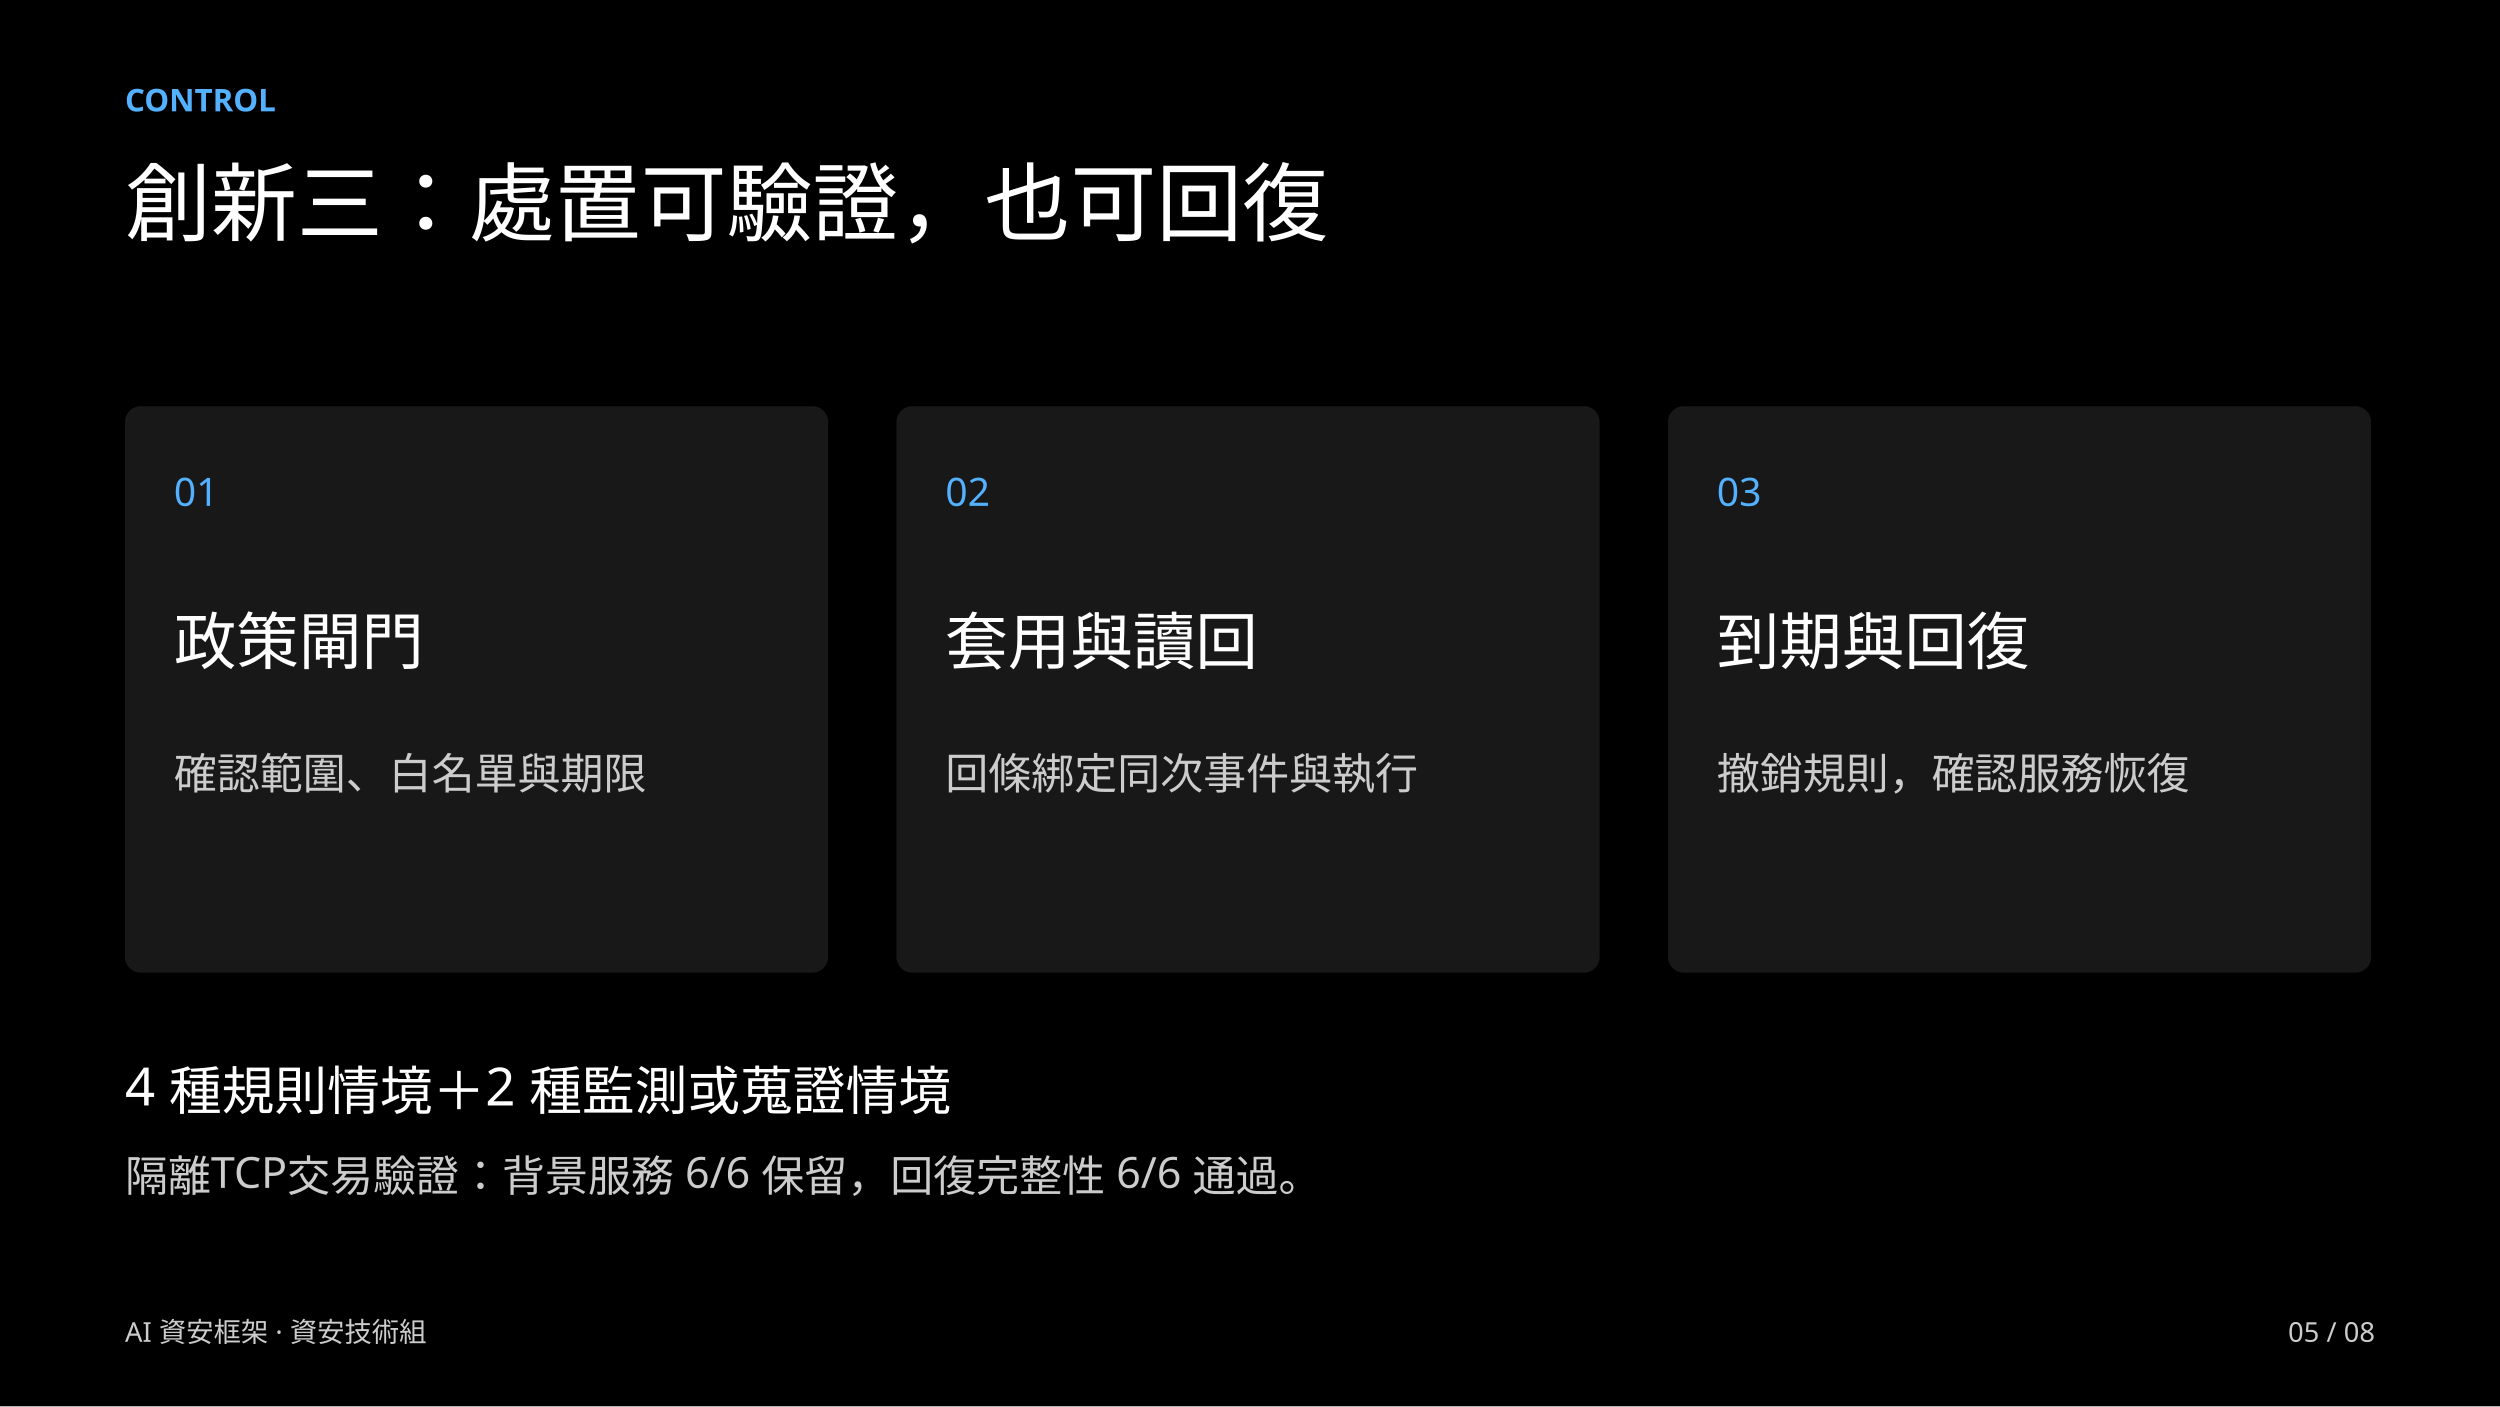
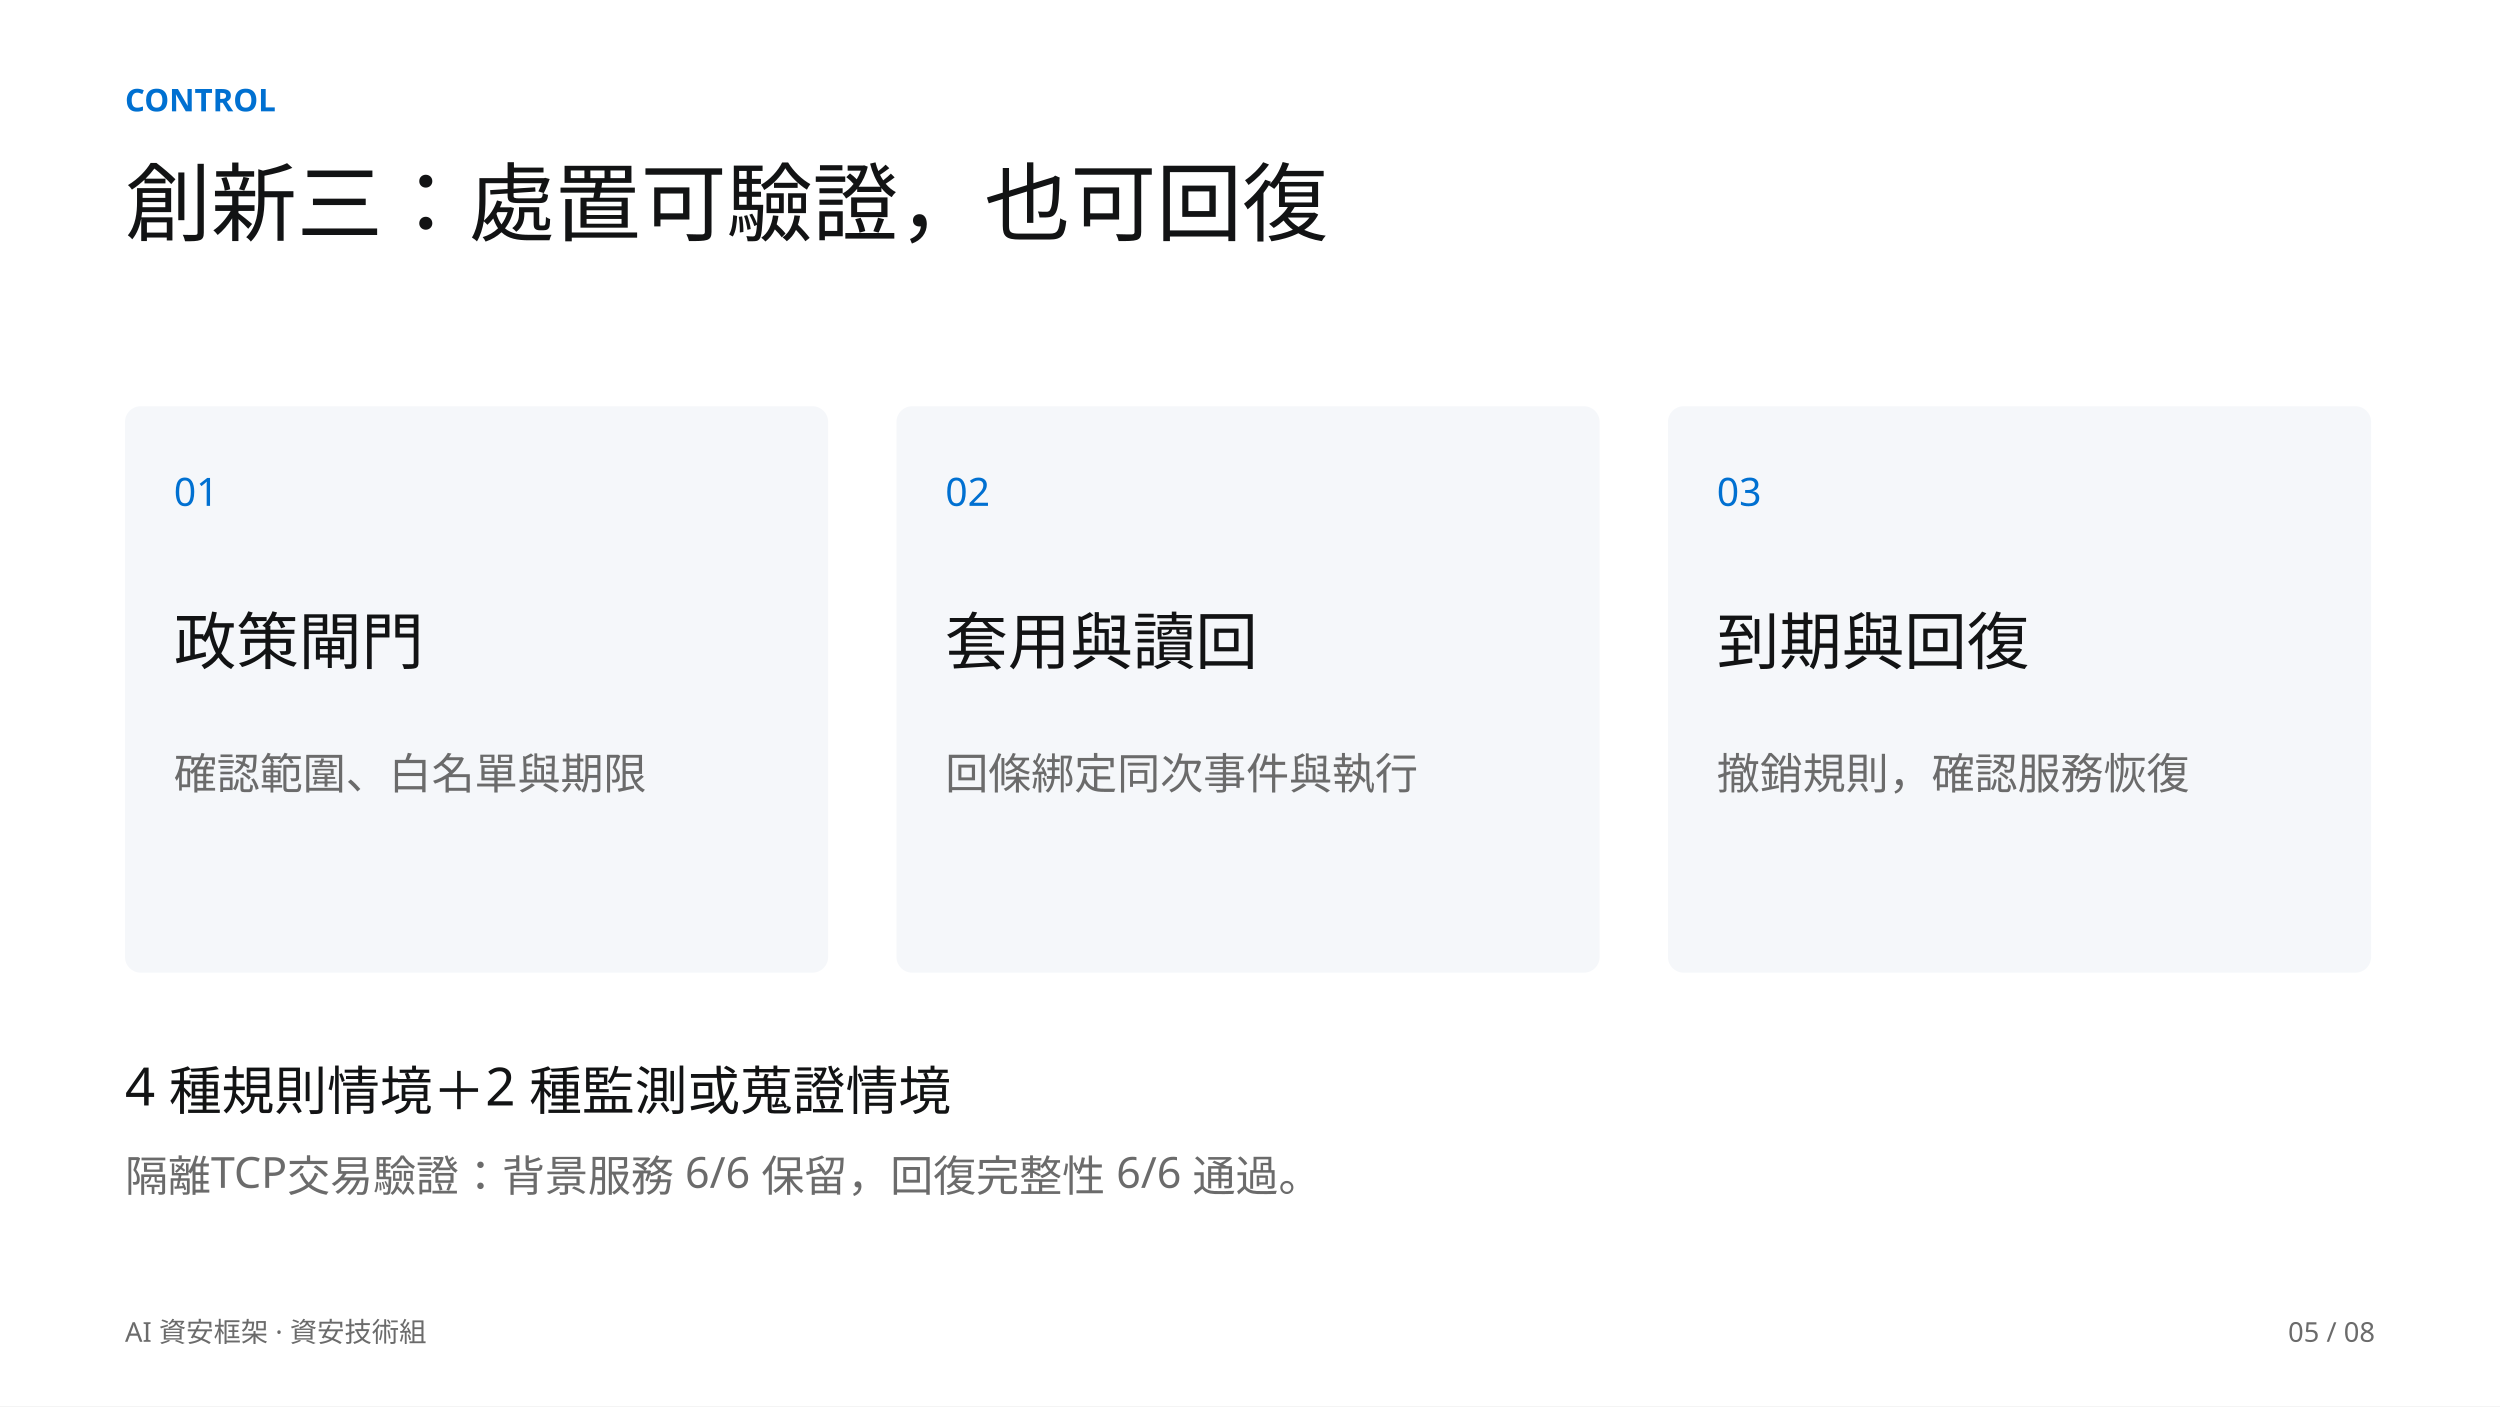
<svg xmlns="http://www.w3.org/2000/svg" width="1280" height="720" viewBox="0 0 1280 720" font-family="Microsoft JhengHei">
-   <rect x="0" y="0" width="1280" height="720" rx="0" fill="#000000" stroke="none" />
-   <text x="64" y="57" font-size="16" fill="#53B1FF" font-weight="600" text-anchor="start">CONTROL</text>
-   <text x="64" y="120" font-size="44" fill="#FFFFFF" font-weight="300" text-anchor="start">創新三：處置可驗證，也可回復</text>
-   <rect x="64" y="208" width="360" height="290" rx="8" fill="#181818" stroke="none" />
-   <text x="89" y="259" font-size="20" fill="#53B1FF" font-weight="400" text-anchor="start">01</text>
-   <text x="89" y="340" font-size="32" fill="#FFFFFF" font-weight="300" text-anchor="start">政策閘門</text>
-   <text x="89" y="404" font-size="22" fill="#CCCCCC" font-weight="400" text-anchor="start">確認範圍、白名單與期限</text>
-   <rect x="459" y="208" width="360" height="290" rx="8" fill="#181818" stroke="none" />
-   <text x="484" y="259" font-size="20" fill="#53B1FF" font-weight="400" text-anchor="start">02</text>
-   <text x="484" y="340" font-size="32" fill="#FFFFFF" font-weight="300" text-anchor="start">套用與讀回</text>
-   <text x="484" y="404" font-size="22" fill="#CCCCCC" font-weight="400" text-anchor="start">回條綁定同次事件與執行</text>
-   <rect x="854" y="208" width="360" height="290" rx="8" fill="#181818" stroke="none" />
-   <text x="879" y="259" font-size="20" fill="#53B1FF" font-weight="400" text-anchor="start">03</text>
-   <text x="879" y="340" font-size="32" fill="#FFFFFF" font-weight="300" text-anchor="start">到期與回復</text>
-   <text x="879" y="404" font-size="22" fill="#CCCCCC" font-weight="400" text-anchor="start">撤銷規則，確認服務恢復</text>
-   <text x="64" y="566" font-size="27" fill="#FFFFFF" font-weight="400" text-anchor="start">4 種規則情境＋2 種監測或蒐證情境</text>
-   <text x="64" y="610" font-size="22" fill="#CCCCCC" font-weight="400" text-anchor="start">隔離TCP交易驗證：背景服務 6/6 保留，回復完整性 6/6 通過。</text>
-   <text x="64" y="687" font-size="14" fill="#CCCCCC" font-weight="400" text-anchor="start">AI 資安框架 · 資安技術組</text>
-   <text x="1216" y="687" font-size="14" fill="#CCCCCC" font-weight="400" text-anchor="end">05 / 08</text>
+   <rect x="0" y="0" width="1280" height="720" rx="0" fill="#FFFFFF" stroke="none" />
+   <text x="64" y="57" font-size="16" fill="#0070D1" font-weight="600" text-anchor="start">CONTROL</text>
+   <text x="64" y="120" font-size="44" fill="#121314" font-weight="300" text-anchor="start">創新三：處置可驗證，也可回復</text>
+   <rect x="64" y="208" width="360" height="290" rx="8" fill="#F5F7FA" stroke="none" />
+   <text x="89" y="259" font-size="20" fill="#0070D1" font-weight="400" text-anchor="start">01</text>
+   <text x="89" y="340" font-size="32" fill="#121314" font-weight="300" text-anchor="start">政策閘門</text>
+   <text x="89" y="404" font-size="22" fill="#6B6B6B" font-weight="400" text-anchor="start">確認範圍、白名單與期限</text>
+   <rect x="459" y="208" width="360" height="290" rx="8" fill="#F5F7FA" stroke="none" />
+   <text x="484" y="259" font-size="20" fill="#0070D1" font-weight="400" text-anchor="start">02</text>
+   <text x="484" y="340" font-size="32" fill="#121314" font-weight="300" text-anchor="start">套用與讀回</text>
+   <text x="484" y="404" font-size="22" fill="#6B6B6B" font-weight="400" text-anchor="start">回條綁定同次事件與執行</text>
+   <rect x="854" y="208" width="360" height="290" rx="8" fill="#F5F7FA" stroke="none" />
+   <text x="879" y="259" font-size="20" fill="#0070D1" font-weight="400" text-anchor="start">03</text>
+   <text x="879" y="340" font-size="32" fill="#121314" font-weight="300" text-anchor="start">到期與回復</text>
+   <text x="879" y="404" font-size="22" fill="#6B6B6B" font-weight="400" text-anchor="start">撤銷規則，確認服務恢復</text>
+   <text x="64" y="566" font-size="27" fill="#121314" font-weight="400" text-anchor="start">4 種規則情境＋2 種監測或蒐證情境</text>
+   <text x="64" y="610" font-size="22" fill="#6B6B6B" font-weight="400" text-anchor="start">隔離TCP交易驗證：背景服務 6/6 保留，回復完整性 6/6 通過。</text>
+   <text x="64" y="687" font-size="14" fill="#6B6B6B" font-weight="400" text-anchor="start">AI 資安框架 · 資安技術組</text>
+   <text x="1216" y="687" font-size="14" fill="#6B6B6B" font-weight="400" text-anchor="end">05 / 08</text>
</svg>
